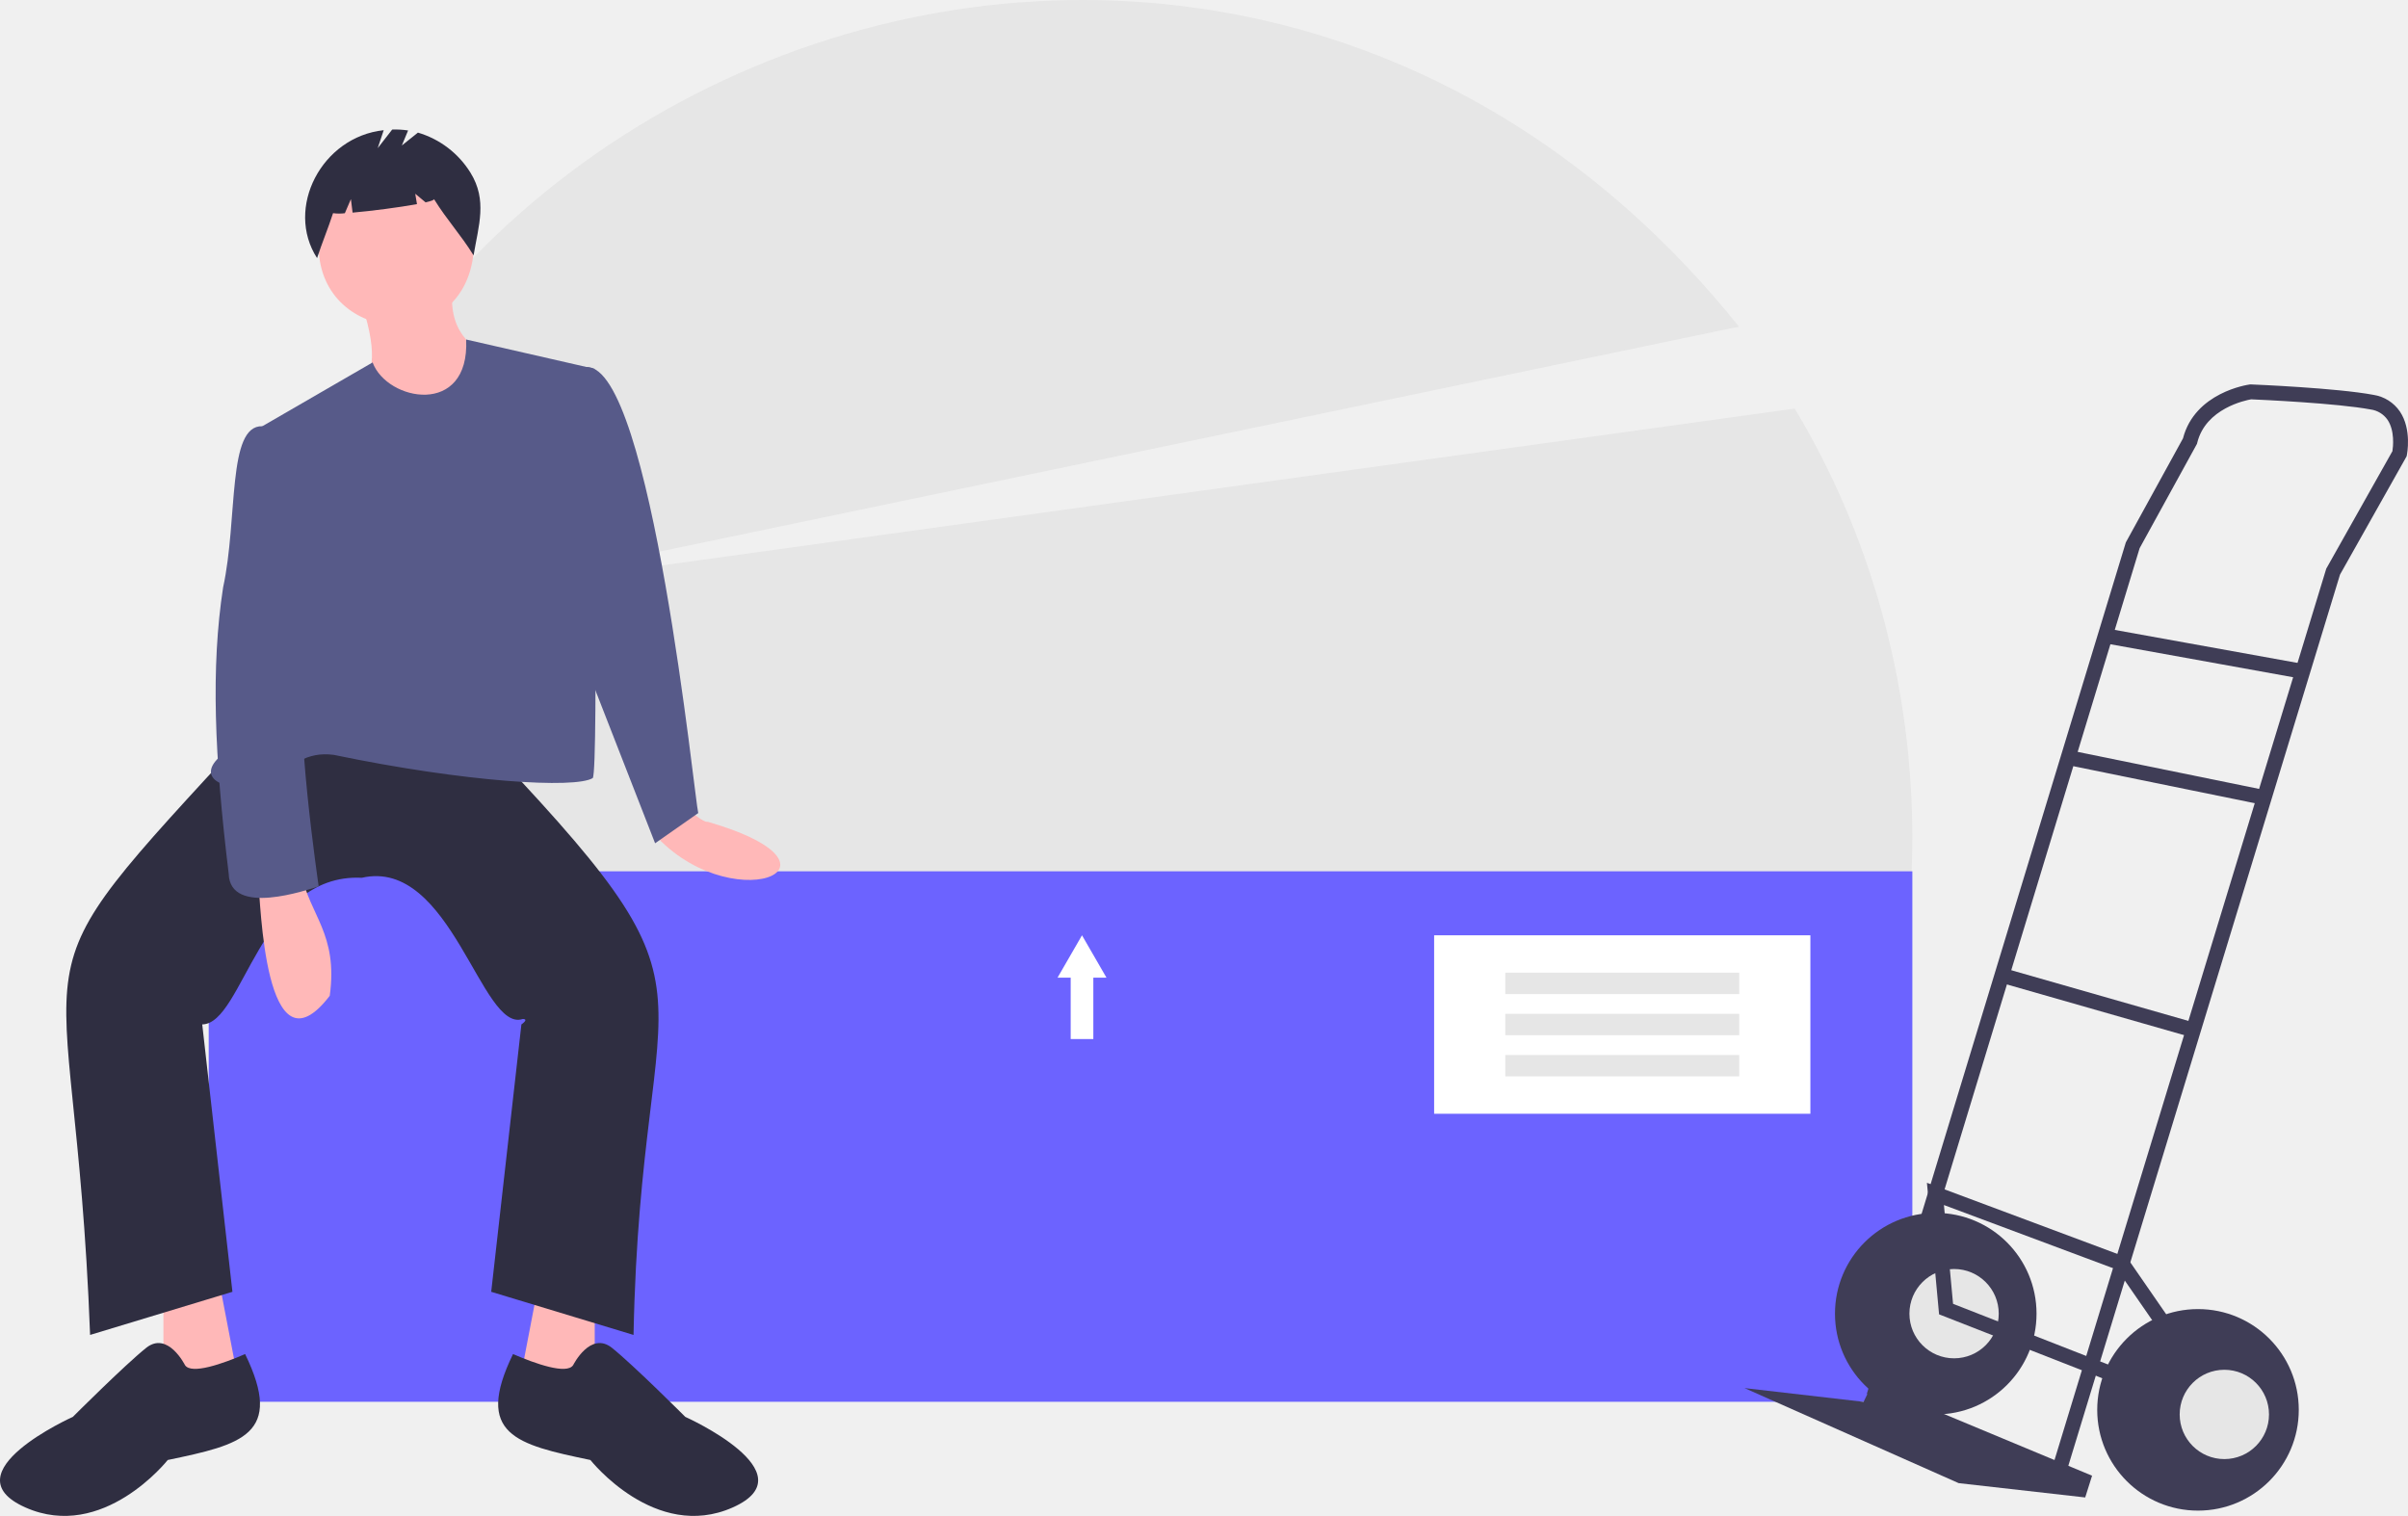
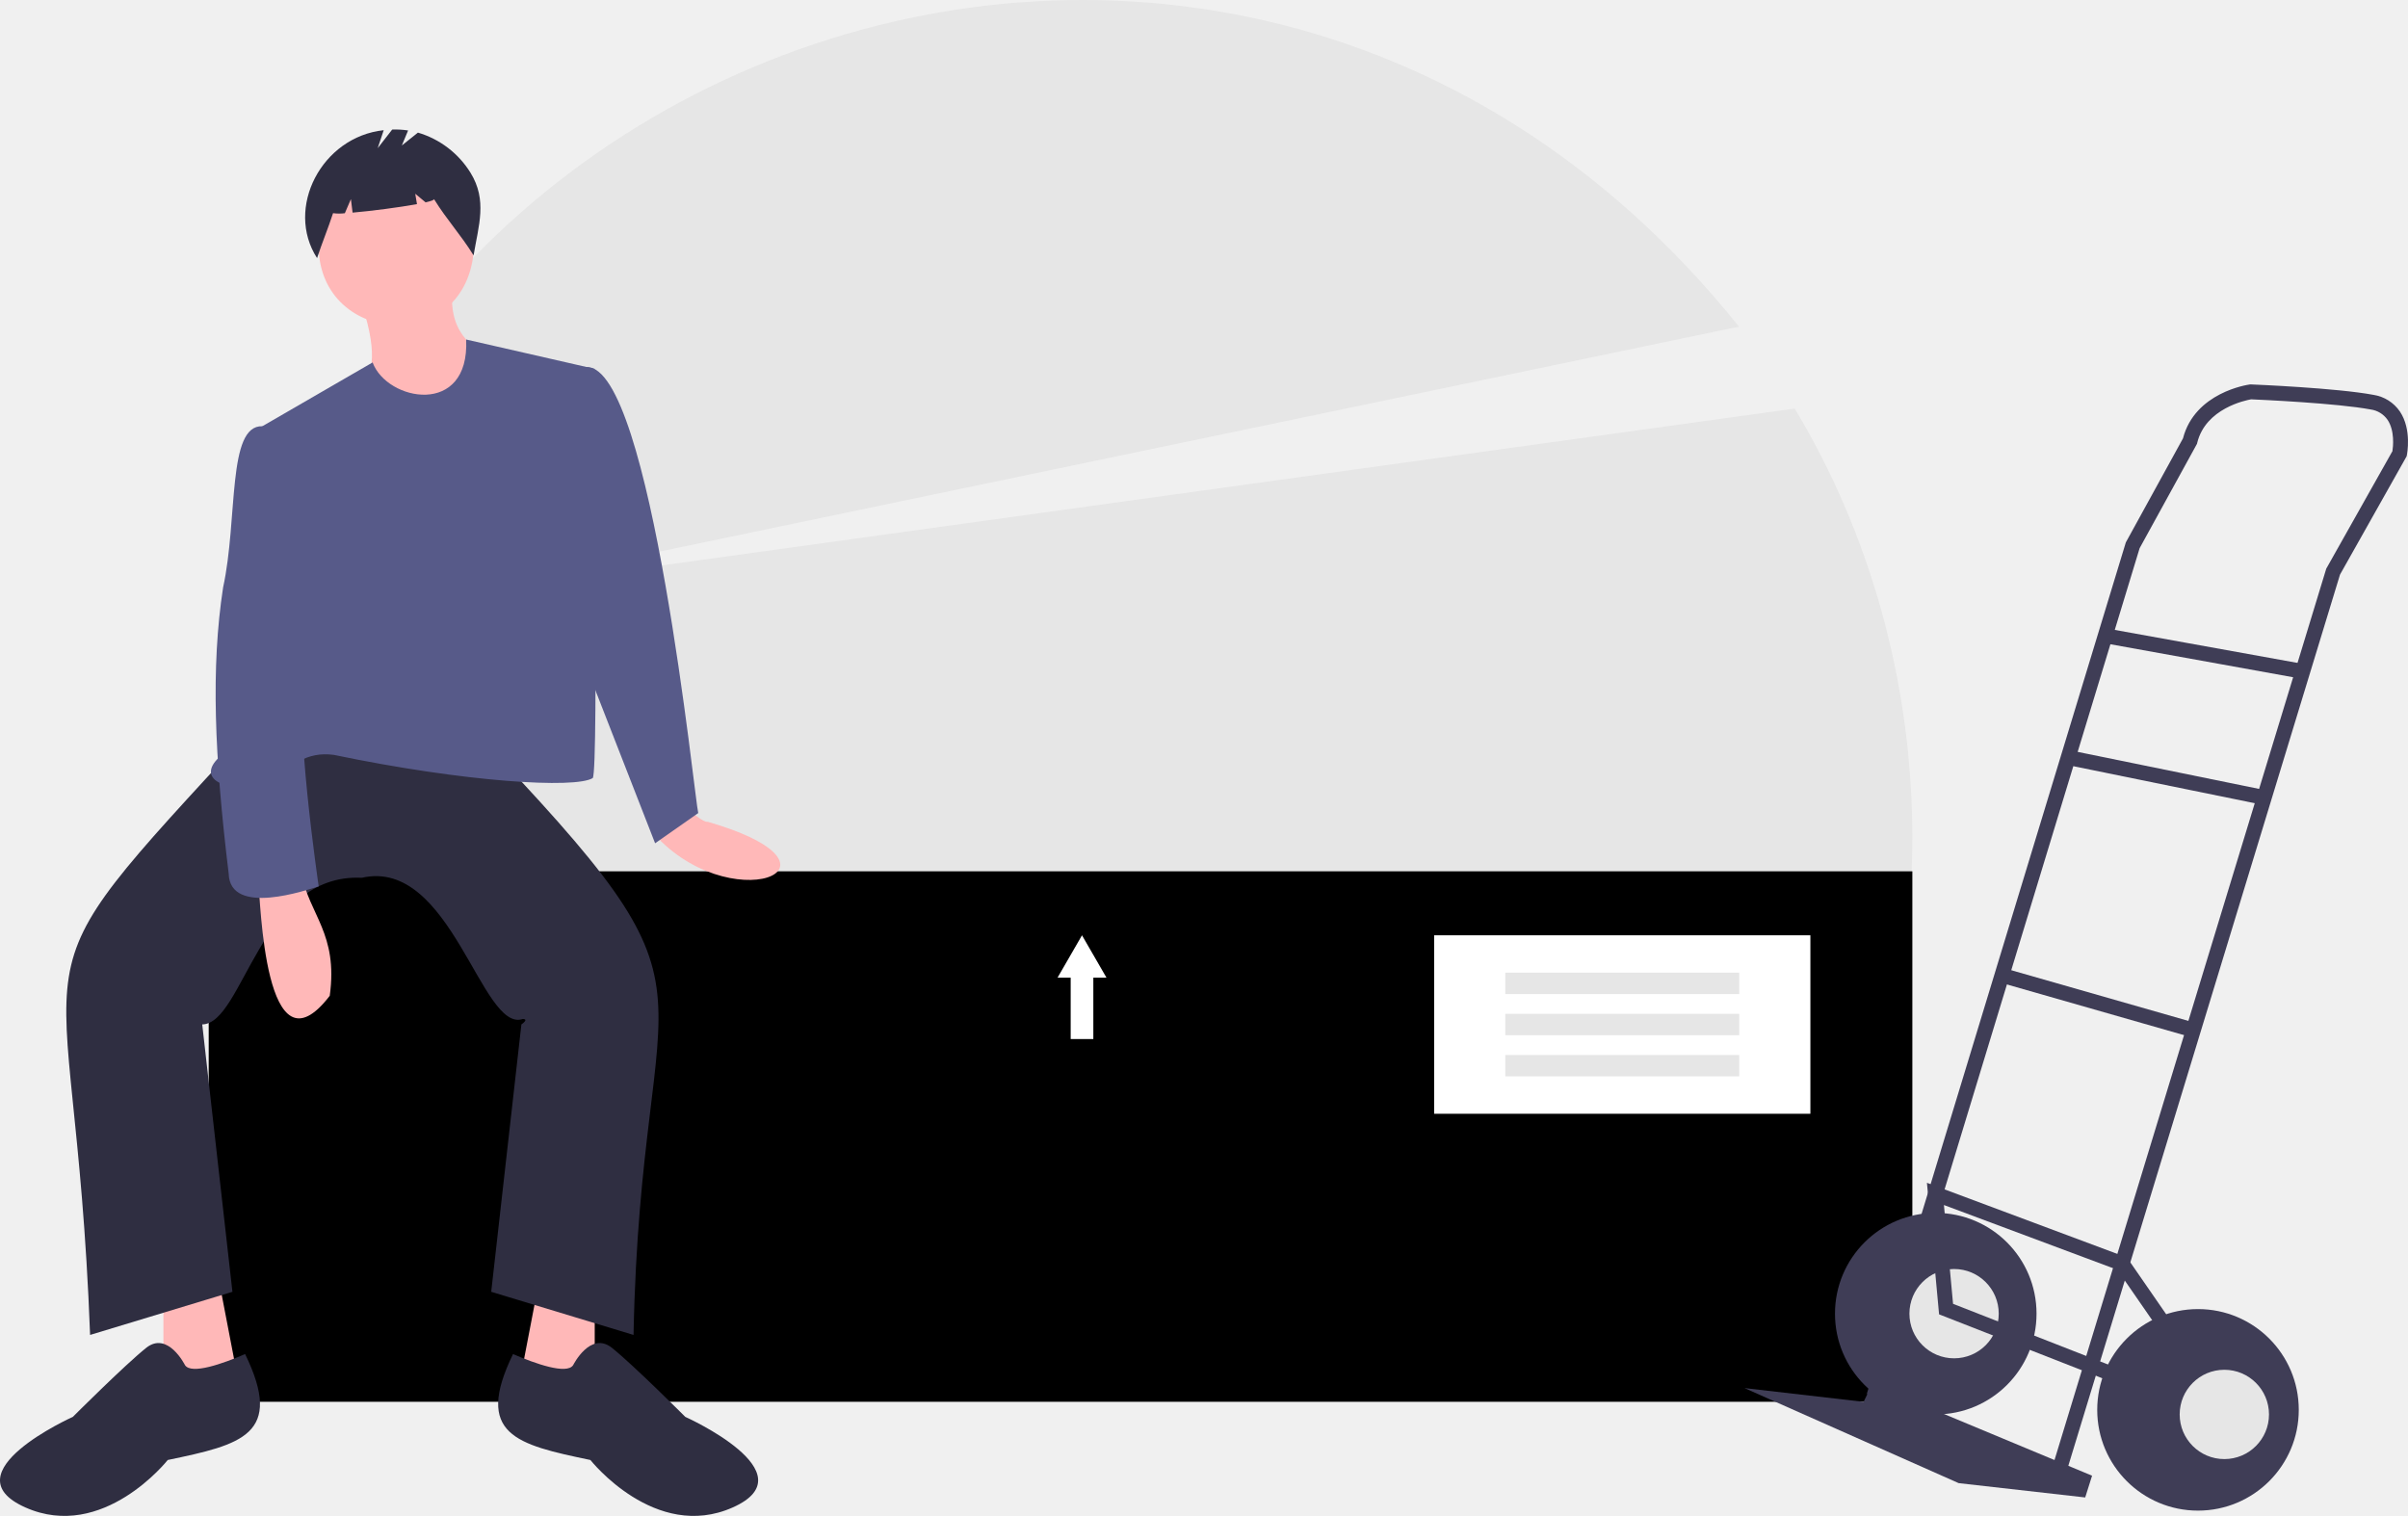
<svg xmlns="http://www.w3.org/2000/svg" id="a1b0a4cf-944a-4145-95be-ec0eea83b7fc" data-name="Layer 1" width="885.558" height="557.519" viewBox="0 0 885.558 557.519">
  <path d="M838.812,592.352C875.238,501.284,864.219,399.598,817.24,321.5L325.466,389.592l471.276-98.217c-198.623-247.685-585.213-83.398-547.948,229.321Z" transform="translate(-157.221 -171.2406)" fill="#e6e6e6" />
-   <rect x="76.753" y="320.445" width="626.526" height="195.095" fill="#6c63ff" />
+   <rect x="76.753" y="320.445" width="626.526" height="195.095" fill="#000000" />
  <path d="M408.706,467.893c5.621,4.365,7.677,5.775,8.874,5.596,58,16.89,7.154,36.683-21.026,3.085Z" transform="translate(-157.221 -171.2406)" fill="#ffb8b8" />
  <polygon points="60.099 475.093 60.099 514.747 88.649 513.161 80.719 471.921 60.099 475.093" fill="#ffb8b8" />
  <polygon points="218.713 475.093 218.713 514.747 190.162 513.161 198.093 471.921 218.713 475.093" fill="#ffb8b8" />
  <path d="M288.696,441.722l42.826-1.586c98.794,103.571,61.432,79.949,58.687,222.06L337.866,646.334l11.103-98.341c.006-.004,2.929-1.953.499-1.997-15.196,5.222-26.284-59.437-59.186-51.931-37.441-1.791-43.536,53.75-58.687,53.929L242.698,646.334,190.355,662.195c-5.861-156.166-34.583-120.888,58.687-222.06Z" transform="translate(-157.221 -171.2406)" fill="#2f2e41" />
  <path d="M225.25,673.298s-6.345-12.689-14.275-6.345-26.964,25.378-26.964,25.378-45.998,20.62-17.448,33.309,52.343-17.448,52.343-17.448c27.194-5.671,42.88-9.301,28.458-38.964C239.176,672.773,227.59,676.874,225.25,673.298Z" transform="translate(-157.221 -171.2406)" fill="#2f2e41" />
  <path d="M368.003,673.298s6.345-12.689,14.275-6.345,26.964,25.378,26.964,25.378,45.998,20.62,17.448,33.309-52.343-17.448-52.343-17.448c-27.194-5.671-42.88-9.301-28.458-38.964C354.077,672.773,365.664,676.874,368.003,673.298Z" transform="translate(-157.221 -171.2406)" fill="#2f2e41" />
  <path d="M331.522,262.488c-2.359,39.486-56.248,36.009-57.101-0C276.78,223.002,330.669,226.479,331.522,262.488Z" transform="translate(-157.221 -171.2406)" fill="#ffb8b8" />
  <path d="M290.282,283.108c13.876,41.938-18.884,19.105,26.964,52.343l17.448-34.895s-12.689-4.758-11.103-22.206Z" transform="translate(-157.221 -171.2406)" fill="#ffb8b8" />
  <path d="M375.934,306.9,328.652,296.107c1.33,28.51-29.095,22.772-34.404,8.431l-45.205,26.154c18.974,70.667,14.165,73.583-11.103,118.961-9.643,8.806,4.778,13.853,17.334,9.034,9.576-5.91,14.439-11.162,24.7-9.826,48.485,10.096,88.848,12.479,95.236,8.534C377.495,454.123,375.143,307.468,375.934,306.9Z" transform="translate(-157.221 -171.2406)" fill="#575a89" />
  <path d="M363.245,310.072c1.586,0,9.757-3.842,9.757-3.842,23.771-.401,39.723,159.497,41,164.042l-15.861,11.103-25.378-65.032Z" transform="translate(-157.221 -171.2406)" fill="#575a89" />
  <path d="M252.215,495.651c.811,5.986,2.191,73.211,26.273,41.809,3.159-22.91-7.582-29.749-10.411-44.981Z" transform="translate(-157.221 -171.2406)" fill="#ffb8b8" />
  <path d="M258.559,330.692l-4.86-2.694c-13.029-.428-8.923,34.061-14.435,59.319-4.503,29.425-3.221,61.87,2.062,105.247.462,15.918,28.973,5.89,33.094,4.673,0,0-9.517-65.032-4.758-76.135S258.559,330.692,258.559,330.692Z" transform="translate(-157.221 -171.2406)" fill="#575a89" />
  <path d="M330.274,234.81a34.029,34.029,0,0,0-19.357-14.798l-5.918,4.735,2.301-5.522a31.326,31.326,0,0,0-5.849-.338l-5.325,6.846,2.204-6.612c-22.849,2.453-36.368,28.683-24.506,47.041,1.83-5.623,4.051-10.9,5.881-16.523a16.644,16.644,0,0,0,4.336.021l2.226-5.195.622,4.975c6.9-.601,17.135-1.921,23.676-3.13l-.636-3.816,3.806,3.171c2.004-.461,3.194-.88,3.096-1.2,4.865,7.843,9.686,12.853,14.551,20.696C333.227,254.098,336.488,244.902,330.274,234.81Z" transform="translate(-157.221 -171.2406)" fill="#2f2e41" />
  <rect x="527.412" y="343.979" width="138.367" height="65.636" fill="#fff" />
  <rect x="553.578" y="357.727" width="86.036" height="7.87" fill="#e6e6e6" />
  <rect x="553.578" y="372.862" width="86.036" height="7.87" fill="#e6e6e6" />
  <rect x="553.578" y="387.997" width="86.036" height="7.87" fill="#e6e6e6" />
  <polygon points="406.916 359.57 402.415 351.775 397.915 343.979 393.414 351.775 388.913 359.57 393.749 359.57 393.749 382.144 402.08 382.144 402.08 359.57 406.916 359.57" fill="#fff" />
  <circle cx="711.888" cy="483.133" r="37.06" fill="#3f3d56" />
  <circle cx="718.626" cy="483.133" r="16.424" fill="#e6e6e6" />
  <polygon points="688.515 509.033 769.374 542.724 766.847 550.726 720.311 545.461 641.558 510.507 685.356 515.561 688.515 509.033" fill="#3f3d56" />
  <path d="M917.211,712.447l100.565-329.887,24.49-43.491.086-.42c.079-.384,1.877-9.474-2.546-16.057a14.419,14.419,0,0,0-9.738-6.134c-13.516-2.534-43.754-3.783-45.034-3.835l-.241-.01-.239.033c-.826.113-20.151,2.937-24.519,19.812l-21.024,38.264-.083.272L843.749,683.899l5.238,1.593,95.094-312.633,21.095-38.393.086-.353c3.089-12.698,17.857-15.669,19.821-16.009,3.089.132,31.509,1.396,43.976,3.734a9.029,9.029,0,0,1,6.191,3.789c2.726,4.036,2.044,9.979,1.803,11.541l-24.34,43.225-.087.285L911.974,710.85Z" transform="translate(-157.221 -171.2406)" fill="#3f3d56" />
  <rect x="965.006" y="374.708" width="5.475" height="73.805" transform="translate(233.4631 1119.547) rotate(-79.76214)" fill="#3f3d56" />
  <rect x="951.121" y="420.405" width="5.475" height="73.599" transform="translate(157.9235 1129.128) rotate(-78.46469)" fill="#3f3d56" />
  <rect x="925.909" y="503.385" width="5.475" height="73.23" transform="translate(-3.20879 1113.022) rotate(-74.03214)" fill="#3f3d56" />
  <polygon points="784.589 511.372 786.585 506.273 718.249 479.515 714.893 443.181 778.675 467.004 799.338 496.902 803.843 493.79 782.201 462.476 708.64 435 713.108 483.382 784.589 511.372" fill="#3f3d56" />
  <circle cx="808.329" cy="518.509" r="37.06" fill="#3f3d56" />
  <circle cx="818.015" cy="520.193" r="16.424" fill="#e6e6e6" />
</svg>
